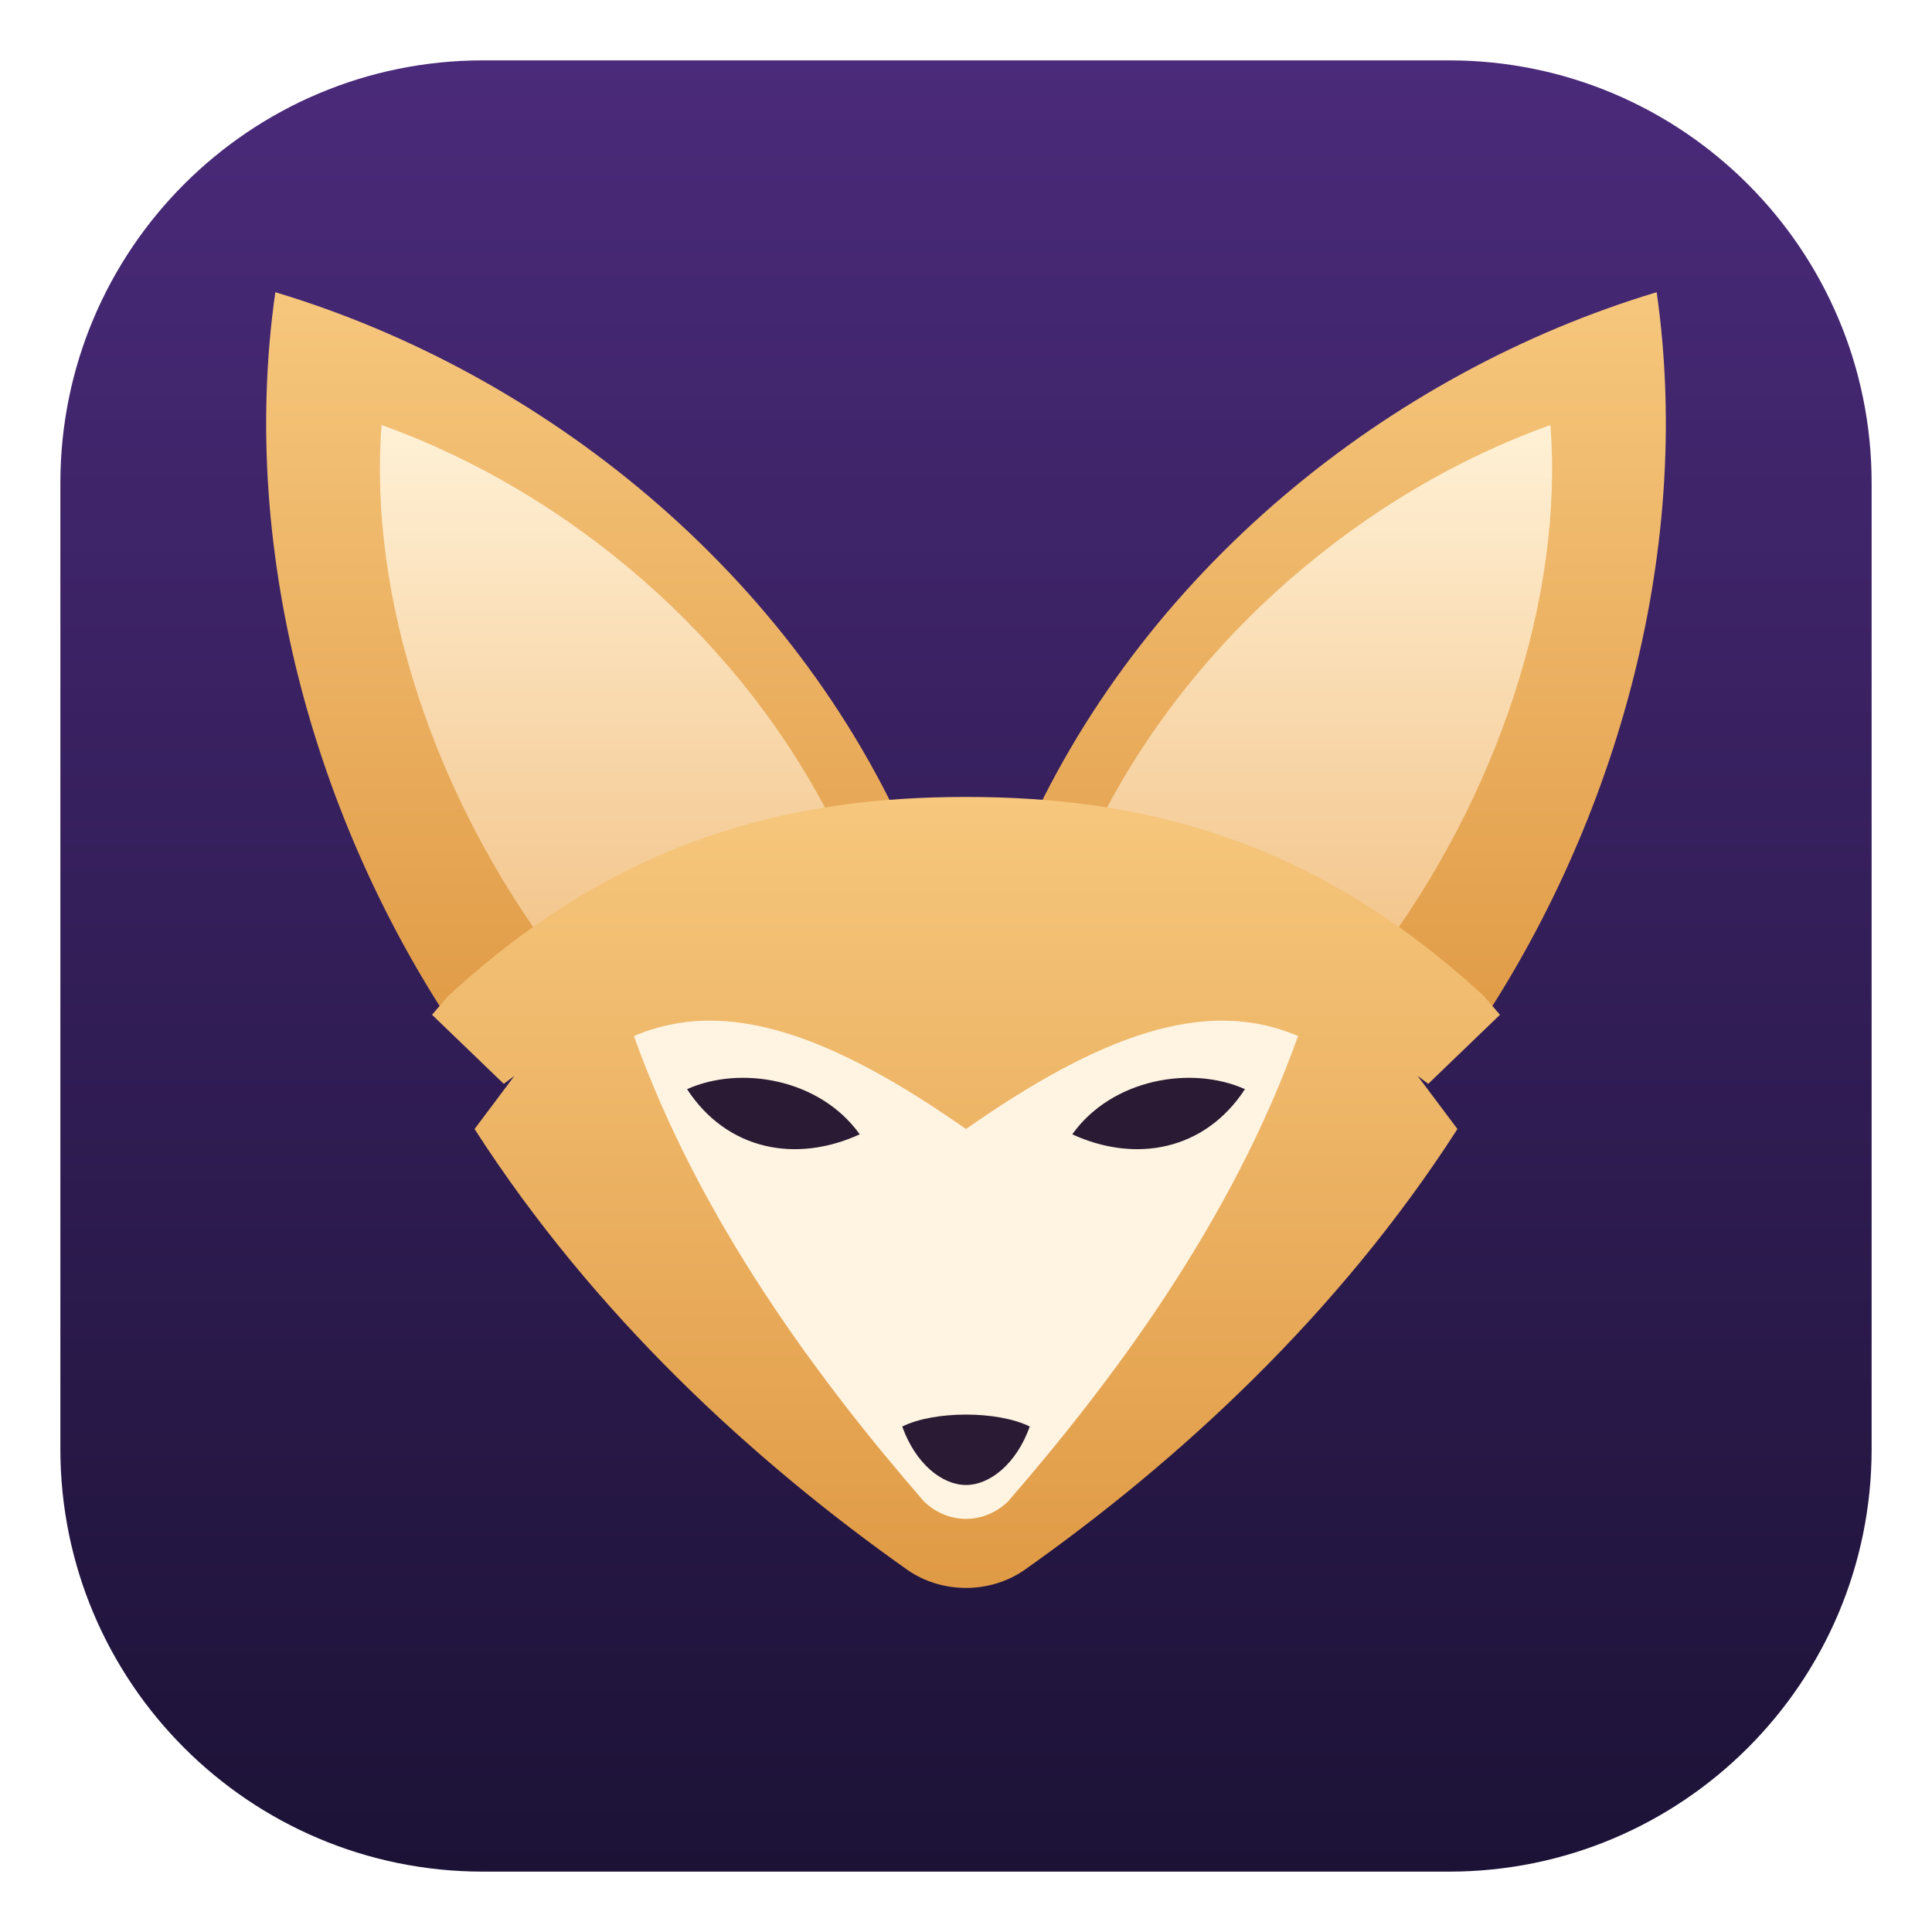
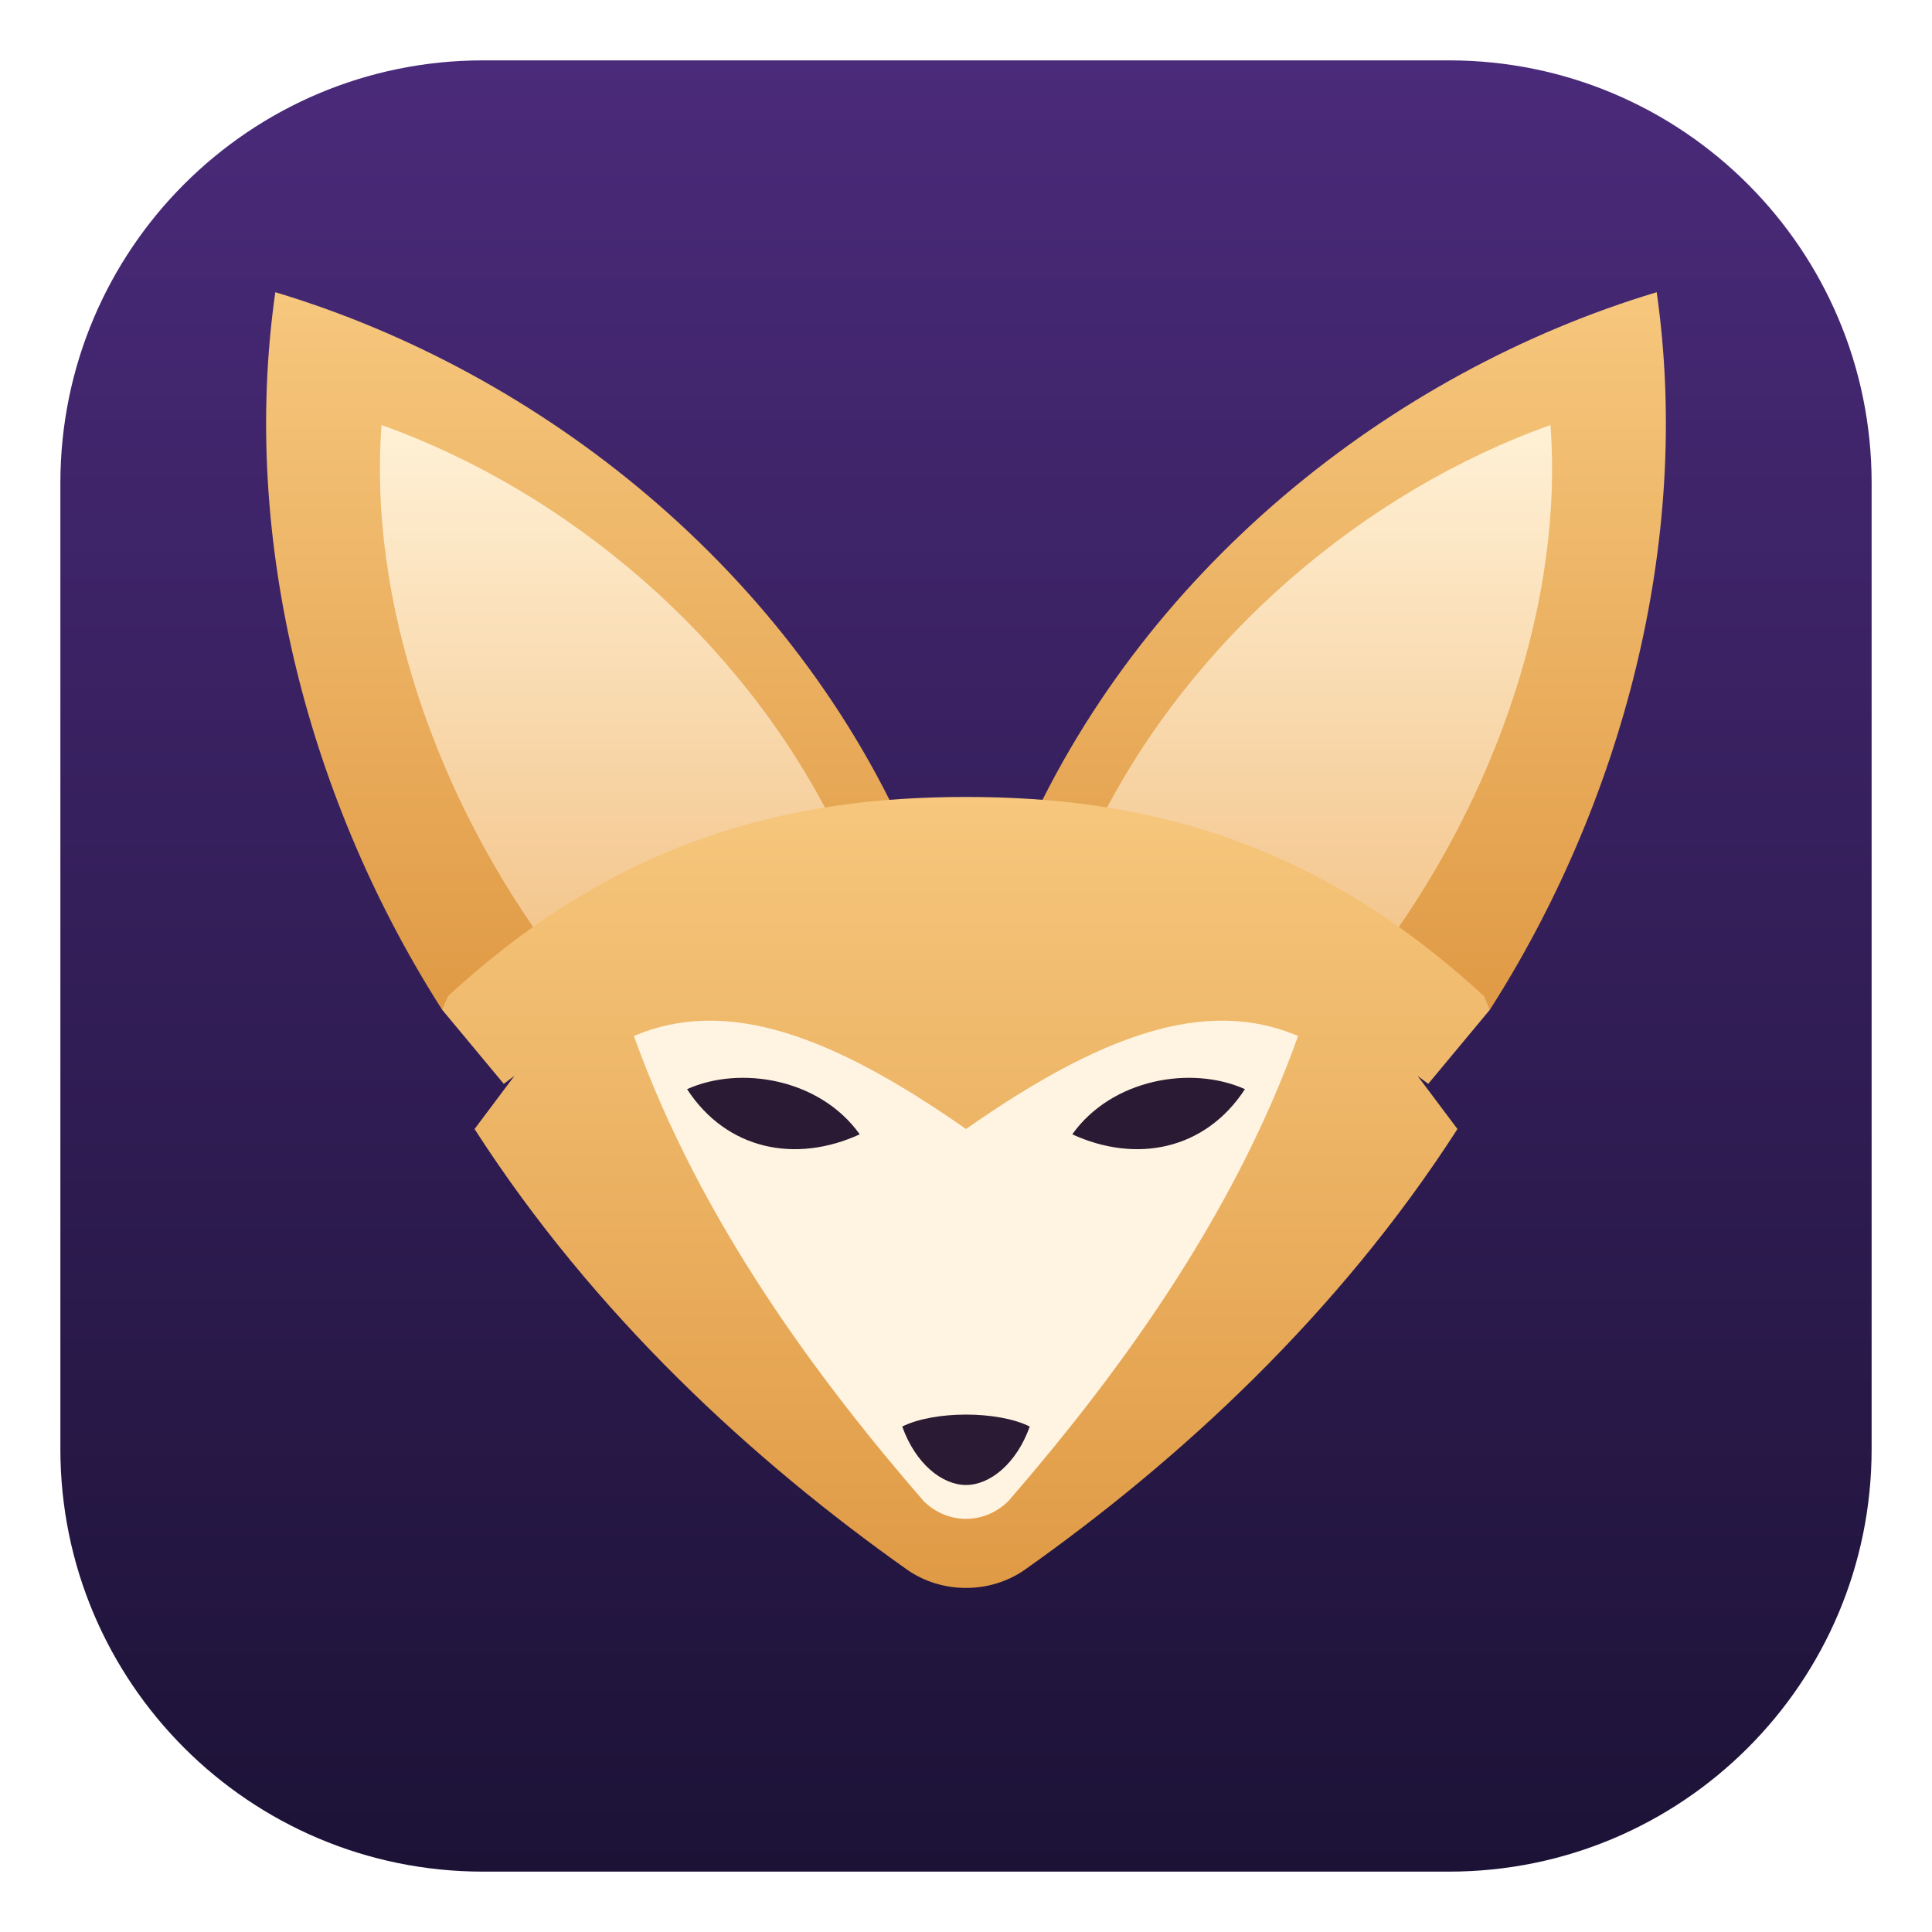
<svg xmlns="http://www.w3.org/2000/svg" viewBox="0 0 64 64">
  <defs>
    <linearGradient id="bg" x1="0" y1="0" x2="0" y2="1">
      <stop offset="0" stop-color="#4a2a7a" />
      <stop offset="1" stop-color="#1c1236" />
    </linearGradient>
    <linearGradient id="fur" x1="0" y1="0" x2="0" y2="1">
      <stop offset="0" stop-color="#f6c77d" />
      <stop offset="1" stop-color="#e09a45" />
    </linearGradient>
    <linearGradient id="ear" x1="0" y1="0" x2="0" y2="1">
      <stop offset="0" stop-color="#fff1d6" />
      <stop offset="1" stop-color="#f3c48a" />
    </linearGradient>
  </defs>
  <rect x="2" y="2" width="60" height="60" rx="14" fill="url(#bg)" />
  <g transform="translate(32 33) scale(0.88) translate(-32 -31)">
-     <path d="M13.12 32.78C7.66 24.90 4.58 14.47 6 4.5C16 7.5 25.5 15 30 25.5Z" fill="url(#fur)" />
-     <path d="M50.88 32.78C56.34 24.90 59.42 14.47 58 4.5C48 7.5 38.5 15 34 25.5Z" fill="url(#fur)" />
+     <path d="M12.28 31.51C7.35 23.80 4.65 13.95 6 4.5C16 7.5 25.5 15 30 25.5Z" fill="url(#fur)" />
+     <path d="M51.72 31.51C56.65 23.80 59.35 13.95 58 4.5C48 7.5 38.5 15 34 25.5Z" fill="url(#fur)" />
    <path d="M16.5 29.5C12 23.5 9.5 16 10 9.5C17 12 23.5 17.5 27 24.5Z" fill="url(#ear)" />
    <path d="M47.5 29.5C52 23.5 54.5 16 54 9.5C47 12 40.5 17.5 37 24.5Z" fill="url(#ear)" />
-     <path d="M12.5 31C19 25 25.5 23.5 32 23.5S45 25 51.5 31L52.1 31.7L49.4 34.3L49 34L50.5 36C46 43 40 48.5 34.2 52.6C32.9 53.5 31.1 53.5 29.8 52.6C24 48.5 18 43 13.5 36L15 34L14.6 34.3L11.9 31.7Z" fill="url(#fur)" />
+     <path d="M12.5 31C19 25 25.5 23.5 32 23.5S45 25 51.5 31L51.72 31.51L49.4 34.3L49 34L50.5 36C46 43 40 48.5 34.2 52.6C32.9 53.5 31.1 53.5 29.8 52.6C24 48.5 18 43 13.5 36L15 34L14.6 34.3L12.28 31.51Z" fill="url(#fur)" />
    <path d="M19.5 32.5C23 31 27 32.5 32 36C37 32.5 41 31 44.5 32.5C42 39.5 37.5 45.5 33.6 50C32.7 50.9 31.3 50.9 30.4 50C26.5 45.5 22 39.5 19.5 32.5Z" fill="#fff4e2" />
    <path d="M21.5 34.5C23.5 33.6 26.5 34.1 28 36.2C25.6 37.3 23 36.8 21.5 34.5Z" fill="#2a1a33" />
    <path d="M42.5 34.5C40.5 33.6 37.5 34.1 36 36.2C38.4 37.3 41 36.8 42.5 34.5Z" fill="#2a1a33" />
    <path d="M29.6 47.2C30.8 46.6 33.2 46.6 34.4 47.2C33.9 48.6 32.9 49.4 32 49.4S30.1 48.6 29.6 47.2Z" fill="#2a1a33" />
  </g>
</svg>
